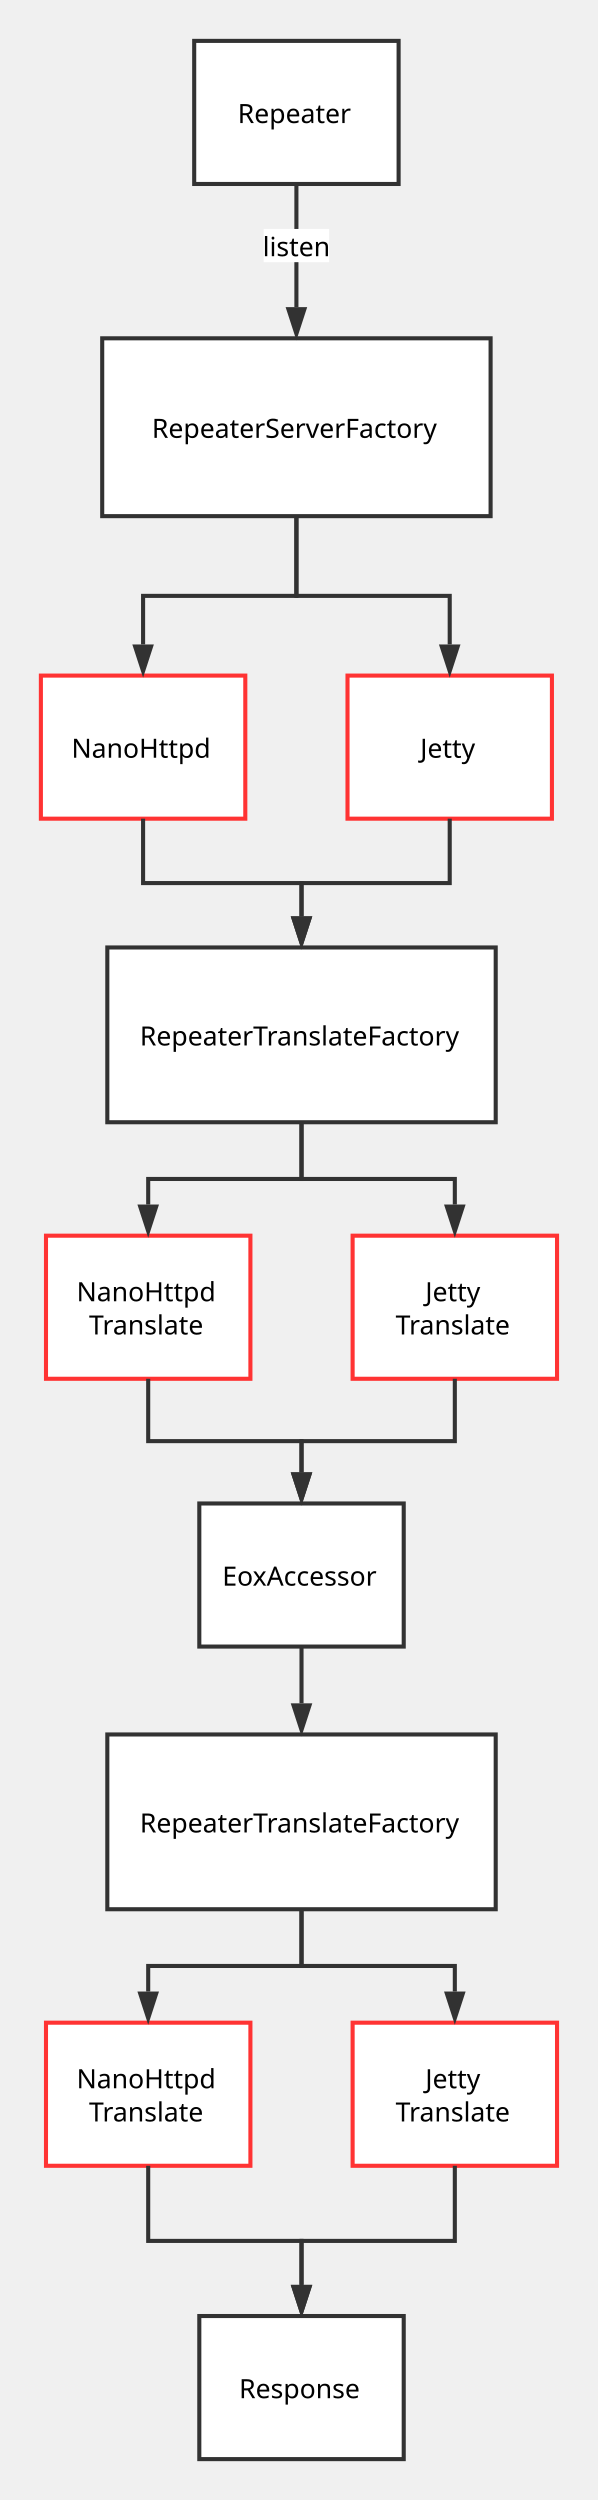
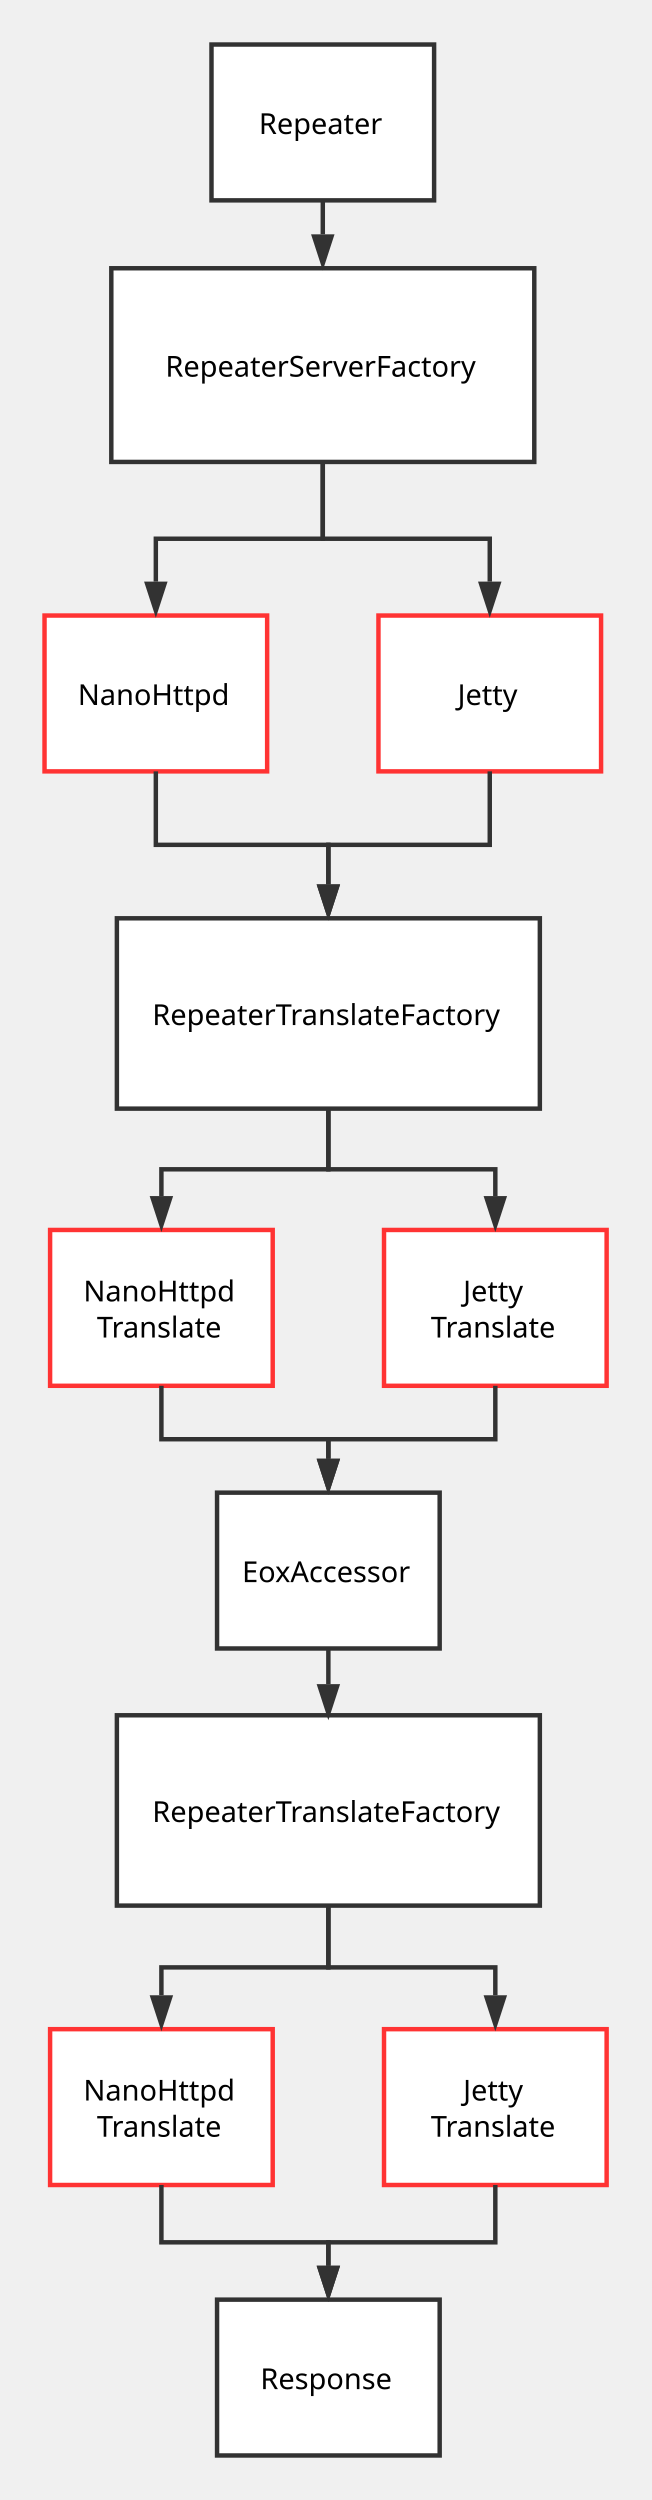
- <svg xmlns="http://www.w3.org/2000/svg" id="processonSvg1000" viewBox="282.0 119.5 292.5 1223.0" width="292.5" height="1223.0">
+ <svg xmlns="http://www.w3.org/2000/svg" id="processonSvg1000" viewBox="66.0 93.5 292.5 1123.0" width="292.5" height="1123.0">
  <defs id="ProcessOnDefs1001">
    <marker id="ProcessOnMarker1027" markerUnits="userSpaceOnUse" orient="auto" markerWidth="16.236" markerHeight="10.551" viewBox="-1.0 -1.376 16.236 10.551" refX="-1.0" refY="3.899">
      <path id="ProcessOnPath1028" d="M12.0 3.899L0.0 7.798V0.0Z" stroke="#323232" stroke-width="2.0" fill="#323232" transform="matrix(1.0,0.0,0.0,1.0,0.0,0.0)" />
    </marker>
-     <marker id="ProcessOnMarker1034" markerUnits="userSpaceOnUse" orient="auto" markerWidth="16.236" markerHeight="10.551" viewBox="-1.0 -1.376 16.236 10.551" refX="-1.0" refY="3.899">
-       <path id="ProcessOnPath1035" d="M12.0 3.899L0.0 7.798V0.0Z" stroke="#323232" stroke-width="2.0" fill="#323232" transform="matrix(1.0,0.0,0.0,1.0,0.0,0.0)" />
+     <marker id="ProcessOnMarker1031" markerUnits="userSpaceOnUse" orient="auto" markerWidth="16.236" markerHeight="10.551" viewBox="-1.0 -1.376 16.236 10.551" refX="-1.0" refY="3.899">
+       <path id="ProcessOnPath1032" d="M12.0 3.899L0.0 7.798V0.0Z" stroke="#323232" stroke-width="2.0" fill="#323232" transform="matrix(1.0,0.0,0.0,1.0,0.0,0.0)" />
    </marker>
-     <marker id="ProcessOnMarker1038" markerUnits="userSpaceOnUse" orient="auto" markerWidth="16.236" markerHeight="10.551" viewBox="-1.0 -1.376 16.236 10.551" refX="-1.0" refY="3.899">
-       <path id="ProcessOnPath1039" d="M12.0 3.899L0.0 7.798V0.0Z" stroke="#323232" stroke-width="2.0" fill="#323232" transform="matrix(1.0,0.0,0.0,1.0,0.0,0.0)" />
+     <marker id="ProcessOnMarker1035" markerUnits="userSpaceOnUse" orient="auto" markerWidth="16.236" markerHeight="10.551" viewBox="-1.0 -1.376 16.236 10.551" refX="-1.0" refY="3.899">
+       <path id="ProcessOnPath1036" d="M12.0 3.899L0.0 7.798V0.0Z" stroke="#323232" stroke-width="2.0" fill="#323232" transform="matrix(1.0,0.0,0.0,1.0,0.0,0.0)" />
    </marker>
-     <marker id="ProcessOnMarker1056" markerUnits="userSpaceOnUse" orient="auto" markerWidth="16.236" markerHeight="10.551" viewBox="-1.0 -1.376 16.236 10.551" refX="-1.0" refY="3.899">
-       <path id="ProcessOnPath1057" d="M12.0 3.899L0.0 7.798V0.0Z" stroke="#323232" stroke-width="2.0" fill="#323232" transform="matrix(1.0,0.0,0.0,1.0,0.0,0.0)" />
+     <marker id="ProcessOnMarker1053" markerUnits="userSpaceOnUse" orient="auto" markerWidth="16.236" markerHeight="10.551" viewBox="-1.0 -1.376 16.236 10.551" refX="-1.0" refY="3.899">
+       <path id="ProcessOnPath1054" d="M12.0 3.899L0.0 7.798V0.0Z" stroke="#323232" stroke-width="2.0" fill="#323232" transform="matrix(1.0,0.0,0.0,1.0,0.0,0.0)" />
    </marker>
-     <marker id="ProcessOnMarker1060" markerUnits="userSpaceOnUse" orient="auto" markerWidth="16.236" markerHeight="10.551" viewBox="-1.0 -1.376 16.236 10.551" refX="-1.0" refY="3.899">
-       <path id="ProcessOnPath1061" d="M12.0 3.899L0.0 7.798V0.0Z" stroke="#323232" stroke-width="2.0" fill="#323232" transform="matrix(1.0,0.0,0.0,1.0,0.0,0.0)" />
+     <marker id="ProcessOnMarker1057" markerUnits="userSpaceOnUse" orient="auto" markerWidth="16.236" markerHeight="10.551" viewBox="-1.0 -1.376 16.236 10.551" refX="-1.0" refY="3.899">
+       <path id="ProcessOnPath1058" d="M12.0 3.899L0.0 7.798V0.0Z" stroke="#323232" stroke-width="2.0" fill="#323232" transform="matrix(1.0,0.0,0.0,1.0,0.0,0.0)" />
    </marker>
-     <marker id="ProcessOnMarker1064" markerUnits="userSpaceOnUse" orient="auto" markerWidth="16.236" markerHeight="10.551" viewBox="-1.0 -1.376 16.236 10.551" refX="-1.0" refY="3.899">
-       <path id="ProcessOnPath1065" d="M12.0 3.899L0.0 7.798V0.0Z" stroke="#323232" stroke-width="2.0" fill="#323232" transform="matrix(1.0,0.0,0.0,1.0,0.0,0.0)" />
+     <marker id="ProcessOnMarker1061" markerUnits="userSpaceOnUse" orient="auto" markerWidth="16.236" markerHeight="10.551" viewBox="-1.0 -1.376 16.236 10.551" refX="-1.0" refY="3.899">
+       <path id="ProcessOnPath1062" d="M12.0 3.899L0.0 7.798V0.0Z" stroke="#323232" stroke-width="2.0" fill="#323232" transform="matrix(1.0,0.0,0.0,1.0,0.0,0.0)" />
    </marker>
-     <marker id="ProcessOnMarker1072" markerUnits="userSpaceOnUse" orient="auto" markerWidth="16.236" markerHeight="10.551" viewBox="-1.0 -1.376 16.236 10.551" refX="-1.0" refY="3.899">
-       <path id="ProcessOnPath1073" d="M12.0 3.899L0.0 7.798V0.0Z" stroke="#323232" stroke-width="2.0" fill="#323232" transform="matrix(1.0,0.0,0.0,1.0,0.0,0.0)" />
+     <marker id="ProcessOnMarker1069" markerUnits="userSpaceOnUse" orient="auto" markerWidth="16.236" markerHeight="10.551" viewBox="-1.0 -1.376 16.236 10.551" refX="-1.0" refY="3.899">
+       <path id="ProcessOnPath1070" d="M12.0 3.899L0.0 7.798V0.0Z" stroke="#323232" stroke-width="2.0" fill="#323232" transform="matrix(1.0,0.0,0.0,1.0,0.0,0.0)" />
    </marker>
-     <marker id="ProcessOnMarker1076" markerUnits="userSpaceOnUse" orient="auto" markerWidth="16.236" markerHeight="10.551" viewBox="-1.0 -1.376 16.236 10.551" refX="-1.0" refY="3.899">
-       <path id="ProcessOnPath1077" d="M12.0 3.899L0.0 7.798V0.0Z" stroke="#323232" stroke-width="2.0" fill="#323232" transform="matrix(1.0,0.0,0.0,1.0,0.0,0.0)" />
+     <marker id="ProcessOnMarker1073" markerUnits="userSpaceOnUse" orient="auto" markerWidth="16.236" markerHeight="10.551" viewBox="-1.0 -1.376 16.236 10.551" refX="-1.0" refY="3.899">
+       <path id="ProcessOnPath1074" d="M12.0 3.899L0.0 7.798V0.0Z" stroke="#323232" stroke-width="2.0" fill="#323232" transform="matrix(1.0,0.0,0.0,1.0,0.0,0.0)" />
    </marker>
-     <marker id="ProcessOnMarker1094" markerUnits="userSpaceOnUse" orient="auto" markerWidth="16.236" markerHeight="10.551" viewBox="-1.0 -1.376 16.236 10.551" refX="-1.0" refY="3.899">
-       <path id="ProcessOnPath1095" d="M12.0 3.899L0.0 7.798V0.0Z" stroke="#323232" stroke-width="2.0" fill="#323232" transform="matrix(1.0,0.0,0.0,1.0,0.0,0.0)" />
+     <marker id="ProcessOnMarker1091" markerUnits="userSpaceOnUse" orient="auto" markerWidth="16.236" markerHeight="10.551" viewBox="-1.0 -1.376 16.236 10.551" refX="-1.0" refY="3.899">
+       <path id="ProcessOnPath1092" d="M12.0 3.899L0.0 7.798V0.0Z" stroke="#323232" stroke-width="2.0" fill="#323232" transform="matrix(1.0,0.0,0.0,1.0,0.0,0.0)" />
    </marker>
-     <marker id="ProcessOnMarker1098" markerUnits="userSpaceOnUse" orient="auto" markerWidth="16.236" markerHeight="10.551" viewBox="-1.0 -1.376 16.236 10.551" refX="-1.0" refY="3.899">
-       <path id="ProcessOnPath1099" d="M12.0 3.899L0.0 7.798V0.0Z" stroke="#323232" stroke-width="2.0" fill="#323232" transform="matrix(1.0,0.0,0.0,1.0,0.0,0.0)" />
+     <marker id="ProcessOnMarker1095" markerUnits="userSpaceOnUse" orient="auto" markerWidth="16.236" markerHeight="10.551" viewBox="-1.0 -1.376 16.236 10.551" refX="-1.0" refY="3.899">
+       <path id="ProcessOnPath1096" d="M12.0 3.899L0.0 7.798V0.0Z" stroke="#323232" stroke-width="2.0" fill="#323232" transform="matrix(1.0,0.0,0.0,1.0,0.0,0.0)" />
    </marker>
-     <marker id="ProcessOnMarker1102" markerUnits="userSpaceOnUse" orient="auto" markerWidth="16.236" markerHeight="10.551" viewBox="-1.0 -1.376 16.236 10.551" refX="-1.0" refY="3.899">
-       <path id="ProcessOnPath1103" d="M12.0 3.899L0.0 7.798V0.0Z" stroke="#323232" stroke-width="2.0" fill="#323232" transform="matrix(1.0,0.0,0.0,1.0,0.0,0.0)" />
+     <marker id="ProcessOnMarker1099" markerUnits="userSpaceOnUse" orient="auto" markerWidth="16.236" markerHeight="10.551" viewBox="-1.0 -1.376 16.236 10.551" refX="-1.0" refY="3.899">
+       <path id="ProcessOnPath1100" d="M12.0 3.899L0.0 7.798V0.0Z" stroke="#323232" stroke-width="2.0" fill="#323232" transform="matrix(1.0,0.0,0.0,1.0,0.0,0.0)" />
    </marker>
-     <marker id="ProcessOnMarker1106" markerUnits="userSpaceOnUse" orient="auto" markerWidth="16.236" markerHeight="10.551" viewBox="-1.0 -1.376 16.236 10.551" refX="-1.0" refY="3.899">
-       <path id="ProcessOnPath1107" d="M12.0 3.899L0.0 7.798V0.0Z" stroke="#323232" stroke-width="2.0" fill="#323232" transform="matrix(1.0,0.0,0.0,1.0,0.0,0.0)" />
+     <marker id="ProcessOnMarker1103" markerUnits="userSpaceOnUse" orient="auto" markerWidth="16.236" markerHeight="10.551" viewBox="-1.0 -1.376 16.236 10.551" refX="-1.0" refY="3.899">
+       <path id="ProcessOnPath1104" d="M12.0 3.899L0.0 7.798V0.0Z" stroke="#323232" stroke-width="2.0" fill="#323232" transform="matrix(1.0,0.0,0.0,1.0,0.0,0.0)" />
    </marker>
-     <marker id="ProcessOnMarker1110" markerUnits="userSpaceOnUse" orient="auto" markerWidth="16.236" markerHeight="10.551" viewBox="-1.0 -1.376 16.236 10.551" refX="-1.0" refY="3.899">
-       <path id="ProcessOnPath1111" d="M12.0 3.899L0.0 7.798V0.0Z" stroke="#323232" stroke-width="2.0" fill="#323232" transform="matrix(1.0,0.0,0.0,1.0,0.0,0.0)" />
+     <marker id="ProcessOnMarker1107" markerUnits="userSpaceOnUse" orient="auto" markerWidth="16.236" markerHeight="10.551" viewBox="-1.0 -1.376 16.236 10.551" refX="-1.0" refY="3.899">
+       <path id="ProcessOnPath1108" d="M12.0 3.899L0.0 7.798V0.0Z" stroke="#323232" stroke-width="2.0" fill="#323232" transform="matrix(1.0,0.0,0.0,1.0,0.0,0.0)" />
    </marker>
-     <marker id="ProcessOnMarker1114" markerUnits="userSpaceOnUse" orient="auto" markerWidth="16.236" markerHeight="10.551" viewBox="-1.0 -1.376 16.236 10.551" refX="-1.0" refY="3.899">
-       <path id="ProcessOnPath1115" d="M12.0 3.899L0.0 7.798V0.0Z" stroke="#323232" stroke-width="2.0" fill="#323232" transform="matrix(1.0,0.0,0.0,1.0,0.0,0.0)" />
+     <marker id="ProcessOnMarker1111" markerUnits="userSpaceOnUse" orient="auto" markerWidth="16.236" markerHeight="10.551" viewBox="-1.0 -1.376 16.236 10.551" refX="-1.0" refY="3.899">
+       <path id="ProcessOnPath1112" d="M12.0 3.899L0.0 7.798V0.0Z" stroke="#323232" stroke-width="2.0" fill="#323232" transform="matrix(1.0,0.0,0.0,1.0,0.0,0.0)" />
    </marker>
  </defs>
  <g id="ProcessOnG1002">
-     <path id="ProcessOnPath1003" d="M282.0 119.5H574.5V1342.5H282.0V119.5Z" fill="none" />
+     <path id="ProcessOnPath1003" d="M66.0 93.5H358.5V1216.5H66.0V93.5Z" fill="none" />
    <g id="ProcessOnG1004">
-       <g id="ProcessOnG1005" transform="matrix(1.0,0.0,0.0,1.0,332.0,285.0)" opacity="1.0">
+       <g id="ProcessOnG1005" transform="matrix(1.0,0.0,0.0,1.0,116.0,214.0)" opacity="1.0">
        <path id="ProcessOnPath1006" d="M0.0 0.0L190.0 0.0L190.0 87.0L0.0 87.0Z" stroke="#323232" stroke-width="2.0" stroke-dasharray="none" opacity="1.0" fill="#ffffff" />
        <g id="ProcessOnG1007" transform="matrix(1.0,0.0,0.0,1.0,10.0,35.375)">
          <text id="ProcessOnText1008" fill="#000000" font-size="13" x="84.0" y="13.325" font-family="微软雅黑" font-weight="normal" font-style="normal" text-decoration="none" family="微软雅黑" text-anchor="middle" size="13">RepeaterServerFactory</text>
        </g>
      </g>
-       <g id="ProcessOnG1009" transform="matrix(1.0,0.0,0.0,1.0,334.5,968.0)" opacity="1.0">
+       <g id="ProcessOnG1009" transform="matrix(1.0,0.0,0.0,1.0,118.5,864.0)" opacity="1.0">
        <path id="ProcessOnPath1010" d="M0.0 0.0L190.0 0.0L190.0 85.5L0.0 85.5Z" stroke="#323232" stroke-width="2.0" stroke-dasharray="none" opacity="1.0" fill="#ffffff" />
        <g id="ProcessOnG1011" transform="matrix(1.0,0.0,0.0,1.0,10.0,34.625)">
          <text id="ProcessOnText1012" fill="#000000" font-size="13" x="84.0" y="13.325" font-family="微软雅黑" font-weight="normal" font-style="normal" text-decoration="none" family="微软雅黑" text-anchor="middle" size="13">RepeaterTranslateFactory</text>
        </g>
      </g>
-       <g id="ProcessOnG1013" transform="matrix(1.0,0.0,0.0,1.0,302.0,450.0)" opacity="1.0">
+       <g id="ProcessOnG1013" transform="matrix(1.0,0.0,0.0,1.0,86.0,370.0)" opacity="1.0">
        <path id="ProcessOnPath1014" d="M0.0 0.0L100.0 0.0L100.0 70.0L0.0 70.0Z" stroke="#ff3333" stroke-width="2.0" stroke-dasharray="none" opacity="1.0" fill="#ffffff" />
        <g id="ProcessOnG1015" transform="matrix(1.0,0.0,0.0,1.0,10.0,26.875)">
          <text id="ProcessOnText1016" fill="#000000" font-size="13" x="39.0" y="13.325" font-family="微软雅黑" font-weight="normal" font-style="normal" text-decoration="none" family="微软雅黑" text-anchor="middle" size="13">NanoHttpd</text>
        </g>
      </g>
-       <g id="ProcessOnG1017" transform="matrix(1.0,0.0,0.0,1.0,452.0,450.0)" opacity="1.0">
+       <g id="ProcessOnG1017" transform="matrix(1.0,0.0,0.0,1.0,236.0,370.0)" opacity="1.0">
        <path id="ProcessOnPath1018" d="M0.0 0.0L100.0 0.0L100.0 70.0L0.0 70.0Z" stroke="#ff3333" stroke-width="2.0" stroke-dasharray="none" opacity="1.0" fill="#ffffff" />
        <g id="ProcessOnG1019" transform="matrix(1.0,0.0,0.0,1.0,10.0,26.875)">
          <text id="ProcessOnText1020" fill="#000000" font-size="13" x="39.0" y="13.325" font-family="微软雅黑" font-weight="normal" font-style="normal" text-decoration="none" family="微软雅黑" text-anchor="middle" size="13">Jetty</text>
        </g>
      </g>
-       <g id="ProcessOnG1021" transform="matrix(1.0,0.0,0.0,1.0,377.0,139.5)" opacity="1.0">
+       <g id="ProcessOnG1021" transform="matrix(1.0,0.0,0.0,1.0,161.0,113.5)" opacity="1.0">
        <path id="ProcessOnPath1022" d="M0.0 0.0L100.0 0.0L100.0 70.0L0.0 70.0Z" stroke="#323232" stroke-width="2.0" stroke-dasharray="none" opacity="1.0" fill="#ffffff" />
        <g id="ProcessOnG1023" transform="matrix(1.0,0.0,0.0,1.0,10.0,26.875)">
          <text id="ProcessOnText1024" fill="#000000" font-size="13" x="39.0" y="13.325" font-family="微软雅黑" font-weight="normal" font-style="normal" text-decoration="none" family="微软雅黑" text-anchor="middle" size="13">Repeater</text>
        </g>
      </g>
      <g id="ProcessOnG1025">
-         <path id="ProcessOnPath1026" d="M427.0 209.5L427.0 247.25L427.0 247.25L427.0 269.764" stroke="#323232" stroke-width="2.0" stroke-dasharray="none" fill="none" marker-end="url(#ProcessOnMarker1027)" />
-         <g id="ProcessOnG1029" transform="matrix(1.0,0.0,0.0,1.0,427.0,231.507)">
-           <path id="ProcessOnPath1030" d="M0 0H32.0V16.25H0Z" fill="#fff" transform="matrix(1.0,0.0,0.0,1.0,-16.0,0.0)" />
-           <text id="ProcessOnText1031" fill="#000000" font-size="13" x="0.0" y="13.325" font-family="微软雅黑" font-weight="normal" font-style="normal" text-decoration="none" family="微软雅黑" text-anchor="middle" size="13">listen</text>
+         <path id="ProcessOnPath1026" d="M211.0 183.5L211.0 198.75L211.0 198.75L211.0 198.764" stroke="#323232" stroke-width="2.0" stroke-dasharray="none" fill="none" marker-end="url(#ProcessOnMarker1027)" />
+       </g>
+       <g id="ProcessOnG1029">
+         <path id="ProcessOnPath1030" d="M211.0 301.0L211.0 335.5L136.0 335.5L136.0 354.764" stroke="#323232" stroke-width="2.0" stroke-dasharray="none" fill="none" marker-end="url(#ProcessOnMarker1031)" />
+       </g>
+       <g id="ProcessOnG1033">
+         <path id="ProcessOnPath1034" d="M211.0 301.0L211.0 335.5L286.0 335.5L286.0 354.764" stroke="#323232" stroke-width="2.0" stroke-dasharray="none" fill="none" marker-end="url(#ProcessOnMarker1035)" />
+       </g>
+       <g id="ProcessOnG1037" transform="matrix(1.0,0.0,0.0,1.0,163.5,764.0)" opacity="1.0">
+         <path id="ProcessOnPath1038" d="M0.0 0.0L100.0 0.0L100.0 70.0L0.0 70.0Z" stroke="#323232" stroke-width="2.0" stroke-dasharray="none" opacity="1.0" fill="#ffffff" />
+         <g id="ProcessOnG1039" transform="matrix(1.0,0.0,0.0,1.0,10.0,26.875)">
+           <text id="ProcessOnText1040" fill="#000000" font-size="13" x="39.0" y="13.325" font-family="微软雅黑" font-weight="normal" font-style="normal" text-decoration="none" family="微软雅黑" text-anchor="middle" size="13">EoxAccessor</text>
        </g>
      </g>
-       <g id="ProcessOnG1032">
-         <path id="ProcessOnPath1033" d="M427.0 372.0L427.0 411.0L352.0 411.0L352.0 434.764" stroke="#323232" stroke-width="2.0" stroke-dasharray="none" fill="none" marker-end="url(#ProcessOnMarker1034)" />
-       </g>
-       <g id="ProcessOnG1036">
-         <path id="ProcessOnPath1037" d="M427.0 372.0L427.0 411.0L502.0 411.0L502.0 434.764" stroke="#323232" stroke-width="2.0" stroke-dasharray="none" fill="none" marker-end="url(#ProcessOnMarker1038)" />
-       </g>
-       <g id="ProcessOnG1040" transform="matrix(1.0,0.0,0.0,1.0,379.5,855.0)" opacity="1.0">
-         <path id="ProcessOnPath1041" d="M0.0 0.0L100.0 0.0L100.0 70.0L0.0 70.0Z" stroke="#323232" stroke-width="2.0" stroke-dasharray="none" opacity="1.0" fill="#ffffff" />
-         <g id="ProcessOnG1042" transform="matrix(1.0,0.0,0.0,1.0,10.0,26.875)">
-           <text id="ProcessOnText1043" fill="#000000" font-size="13" x="39.0" y="13.325" font-family="微软雅黑" font-weight="normal" font-style="normal" text-decoration="none" family="微软雅黑" text-anchor="middle" size="13">EoxAccessor</text>
+       <g id="ProcessOnG1041" transform="matrix(1.0,0.0,0.0,1.0,88.5,1005.0)" opacity="1.0">
+         <path id="ProcessOnPath1042" d="M0.0 0.0L100.0 0.0L100.0 70.0L0.0 70.0Z" stroke="#ff3333" stroke-width="2.0" stroke-dasharray="none" opacity="1.0" fill="#ffffff" />
+         <g id="ProcessOnG1043" transform="matrix(1.0,0.0,0.0,1.0,10.0,18.75)">
+           <text id="ProcessOnText1044" fill="#000000" font-size="13" x="39.0" y="13.325" font-family="微软雅黑" font-weight="normal" font-style="normal" text-decoration="none" family="微软雅黑" text-anchor="middle" size="13">NanoHttpd </text>
+           <text id="ProcessOnText1045" fill="#000000" font-size="13" x="39.0" y="29.575" font-family="微软雅黑" font-weight="normal" font-style="normal" text-decoration="none" family="微软雅黑" text-anchor="middle" size="13">Translate</text>
        </g>
      </g>
-       <g id="ProcessOnG1044" transform="matrix(1.0,0.0,0.0,1.0,304.5,1109.0)" opacity="1.0">
-         <path id="ProcessOnPath1045" d="M0.0 0.0L100.0 0.0L100.0 70.0L0.0 70.0Z" stroke="#ff3333" stroke-width="2.0" stroke-dasharray="none" opacity="1.0" fill="#ffffff" />
-         <g id="ProcessOnG1046" transform="matrix(1.0,0.0,0.0,1.0,10.0,18.75)">
-           <text id="ProcessOnText1047" fill="#000000" font-size="13" x="39.0" y="13.325" font-family="微软雅黑" font-weight="normal" font-style="normal" text-decoration="none" family="微软雅黑" text-anchor="middle" size="13">NanoHttpd </text>
-           <text id="ProcessOnText1048" fill="#000000" font-size="13" x="39.0" y="29.575" font-family="微软雅黑" font-weight="normal" font-style="normal" text-decoration="none" family="微软雅黑" text-anchor="middle" size="13">Translate</text>
+       <g id="ProcessOnG1046" transform="matrix(1.0,0.0,0.0,1.0,238.5,1005.0)" opacity="1.0">
+         <path id="ProcessOnPath1047" d="M0.0 0.0L100.0 0.0L100.0 70.0L0.0 70.0Z" stroke="#ff3333" stroke-width="2.0" stroke-dasharray="none" opacity="1.0" fill="#ffffff" />
+         <g id="ProcessOnG1048" transform="matrix(1.0,0.0,0.0,1.0,10.0,18.75)">
+           <text id="ProcessOnText1049" fill="#000000" font-size="13" x="39.0" y="13.325" font-family="微软雅黑" font-weight="normal" font-style="normal" text-decoration="none" family="微软雅黑" text-anchor="middle" size="13">Jetty </text>
+           <text id="ProcessOnText1050" fill="#000000" font-size="13" x="39.0" y="29.575" font-family="微软雅黑" font-weight="normal" font-style="normal" text-decoration="none" family="微软雅黑" text-anchor="middle" size="13">Translate</text>
        </g>
      </g>
-       <g id="ProcessOnG1049" transform="matrix(1.0,0.0,0.0,1.0,454.5,1109.0)" opacity="1.0">
-         <path id="ProcessOnPath1050" d="M0.0 0.0L100.0 0.0L100.0 70.0L0.0 70.0Z" stroke="#ff3333" stroke-width="2.0" stroke-dasharray="none" opacity="1.0" fill="#ffffff" />
-         <g id="ProcessOnG1051" transform="matrix(1.0,0.0,0.0,1.0,10.0,18.75)">
-           <text id="ProcessOnText1052" fill="#000000" font-size="13" x="39.0" y="13.325" font-family="微软雅黑" font-weight="normal" font-style="normal" text-decoration="none" family="微软雅黑" text-anchor="middle" size="13">Jetty </text>
-           <text id="ProcessOnText1053" fill="#000000" font-size="13" x="39.0" y="29.575" font-family="微软雅黑" font-weight="normal" font-style="normal" text-decoration="none" family="微软雅黑" text-anchor="middle" size="13">Translate</text>
+       <g id="ProcessOnG1051">
+         <path id="ProcessOnPath1052" d="M213.5 949.5L213.5 977.25L138.5 977.25L138.5 989.764" stroke="#323232" stroke-width="2.0" stroke-dasharray="none" fill="none" marker-end="url(#ProcessOnMarker1053)" />
+       </g>
+       <g id="ProcessOnG1055">
+         <path id="ProcessOnPath1056" d="M213.5 949.5L213.5 977.25L288.5 977.25L288.5 989.764" stroke="#323232" stroke-width="2.0" stroke-dasharray="none" fill="none" marker-end="url(#ProcessOnMarker1057)" />
+       </g>
+       <g id="ProcessOnG1059">
+         <path id="ProcessOnPath1060" d="M213.5 834.0L213.5 849.0L213.5 849.0L213.5 850.0" stroke="#323232" stroke-width="2.0" stroke-dasharray="none" fill="none" marker-end="url(#ProcessOnMarker1061)" />
+       </g>
+       <g id="ProcessOnG1063" transform="matrix(1.0,0.0,0.0,1.0,163.5,1126.5)" opacity="1.0">
+         <path id="ProcessOnPath1064" d="M0.0 0.0L100.0 0.0L100.0 70.0L0.0 70.0Z" stroke="#323232" stroke-width="2.0" stroke-dasharray="none" opacity="1.0" fill="#ffffff" />
+         <g id="ProcessOnG1065" transform="matrix(1.0,0.0,0.0,1.0,10.0,26.875)">
+           <text id="ProcessOnText1066" fill="#000000" font-size="13" x="39.0" y="13.325" font-family="微软雅黑" font-weight="normal" font-style="normal" text-decoration="none" family="微软雅黑" text-anchor="middle" size="13">Response</text>
        </g>
      </g>
-       <g id="ProcessOnG1054">
-         <path id="ProcessOnPath1055" d="M429.5 1053.5L429.5 1081.25L354.5 1081.25L354.5 1093.764" stroke="#323232" stroke-width="2.0" stroke-dasharray="none" fill="none" marker-end="url(#ProcessOnMarker1056)" />
+       <g id="ProcessOnG1067">
+         <path id="ProcessOnPath1068" d="M138.5 1075.0L138.5 1100.75L213.5 1100.75L213.5 1111.264" stroke="#323232" stroke-width="2.0" stroke-dasharray="none" fill="none" marker-end="url(#ProcessOnMarker1069)" />
      </g>
-       <g id="ProcessOnG1058">
-         <path id="ProcessOnPath1059" d="M429.5 1053.5L429.5 1081.25L504.5 1081.25L504.5 1093.764" stroke="#323232" stroke-width="2.0" stroke-dasharray="none" fill="none" marker-end="url(#ProcessOnMarker1060)" />
+       <g id="ProcessOnG1071">
+         <path id="ProcessOnPath1072" d="M288.5 1075.0L288.5 1100.75L213.5 1100.75L213.5 1111.264" stroke="#323232" stroke-width="2.0" stroke-dasharray="none" fill="none" marker-end="url(#ProcessOnMarker1073)" />
      </g>
-       <g id="ProcessOnG1062">
-         <path id="ProcessOnPath1063" d="M429.5 925.0L429.5 946.5L429.5 946.5L429.5 952.764" stroke="#323232" stroke-width="2.0" stroke-dasharray="none" fill="none" marker-end="url(#ProcessOnMarker1064)" />
-       </g>
-       <g id="ProcessOnG1066" transform="matrix(1.0,0.0,0.0,1.0,379.5,1252.5)" opacity="1.0">
-         <path id="ProcessOnPath1067" d="M0.0 0.0L100.0 0.0L100.0 70.0L0.0 70.0Z" stroke="#323232" stroke-width="2.0" stroke-dasharray="none" opacity="1.0" fill="#ffffff" />
-         <g id="ProcessOnG1068" transform="matrix(1.0,0.0,0.0,1.0,10.0,26.875)">
-           <text id="ProcessOnText1069" fill="#000000" font-size="13" x="39.0" y="13.325" font-family="微软雅黑" font-weight="normal" font-style="normal" text-decoration="none" family="微软雅黑" text-anchor="middle" size="13">Response</text>
+       <g id="ProcessOnG1075" transform="matrix(1.0,0.0,0.0,1.0,118.5,506.0)" opacity="1.0">
+         <path id="ProcessOnPath1076" d="M0.0 0.0L190.0 0.0L190.0 85.5L0.0 85.5Z" stroke="#323232" stroke-width="2.0" stroke-dasharray="none" opacity="1.0" fill="#ffffff" />
+         <g id="ProcessOnG1077" transform="matrix(1.0,0.0,0.0,1.0,10.0,34.625)">
+           <text id="ProcessOnText1078" fill="#000000" font-size="13" x="84.0" y="13.325" font-family="微软雅黑" font-weight="normal" font-style="normal" text-decoration="none" family="微软雅黑" text-anchor="middle" size="13">RepeaterTranslateFactory</text>
        </g>
      </g>
-       <g id="ProcessOnG1070">
-         <path id="ProcessOnPath1071" d="M354.5 1179.0L354.5 1215.75L429.5 1215.75L429.5 1237.264" stroke="#323232" stroke-width="2.0" stroke-dasharray="none" fill="none" marker-end="url(#ProcessOnMarker1072)" />
-       </g>
-       <g id="ProcessOnG1074">
-         <path id="ProcessOnPath1075" d="M504.5 1179.0L504.5 1215.75L429.5 1215.75L429.5 1237.264" stroke="#323232" stroke-width="2.0" stroke-dasharray="none" fill="none" marker-end="url(#ProcessOnMarker1076)" />
-       </g>
-       <g id="ProcessOnG1078" transform="matrix(1.0,0.0,0.0,1.0,334.5,583.0)" opacity="1.0">
-         <path id="ProcessOnPath1079" d="M0.0 0.0L190.0 0.0L190.0 85.5L0.0 85.5Z" stroke="#323232" stroke-width="2.0" stroke-dasharray="none" opacity="1.0" fill="#ffffff" />
-         <g id="ProcessOnG1080" transform="matrix(1.0,0.0,0.0,1.0,10.0,34.625)">
-           <text id="ProcessOnText1081" fill="#000000" font-size="13" x="84.0" y="13.325" font-family="微软雅黑" font-weight="normal" font-style="normal" text-decoration="none" family="微软雅黑" text-anchor="middle" size="13">RepeaterTranslateFactory</text>
+       <g id="ProcessOnG1079" transform="matrix(1.0,0.0,0.0,1.0,88.5,646.0)" opacity="1.0">
+         <path id="ProcessOnPath1080" d="M0.0 0.0L100.0 0.0L100.0 70.0L0.0 70.0Z" stroke="#ff3333" stroke-width="2.0" stroke-dasharray="none" opacity="1.0" fill="#ffffff" />
+         <g id="ProcessOnG1081" transform="matrix(1.0,0.0,0.0,1.0,10.0,18.75)">
+           <text id="ProcessOnText1082" fill="#000000" font-size="13" x="39.0" y="13.325" font-family="微软雅黑" font-weight="normal" font-style="normal" text-decoration="none" family="微软雅黑" text-anchor="middle" size="13">NanoHttpd </text>
+           <text id="ProcessOnText1083" fill="#000000" font-size="13" x="39.0" y="29.575" font-family="微软雅黑" font-weight="normal" font-style="normal" text-decoration="none" family="微软雅黑" text-anchor="middle" size="13">Translate</text>
        </g>
      </g>
-       <g id="ProcessOnG1082" transform="matrix(1.0,0.0,0.0,1.0,304.5,724.0)" opacity="1.0">
-         <path id="ProcessOnPath1083" d="M0.0 0.0L100.0 0.0L100.0 70.0L0.0 70.0Z" stroke="#ff3333" stroke-width="2.0" stroke-dasharray="none" opacity="1.0" fill="#ffffff" />
-         <g id="ProcessOnG1084" transform="matrix(1.0,0.0,0.0,1.0,10.0,18.75)">
-           <text id="ProcessOnText1085" fill="#000000" font-size="13" x="39.0" y="13.325" font-family="微软雅黑" font-weight="normal" font-style="normal" text-decoration="none" family="微软雅黑" text-anchor="middle" size="13">NanoHttpd </text>
-           <text id="ProcessOnText1086" fill="#000000" font-size="13" x="39.0" y="29.575" font-family="微软雅黑" font-weight="normal" font-style="normal" text-decoration="none" family="微软雅黑" text-anchor="middle" size="13">Translate</text>
+       <g id="ProcessOnG1084" transform="matrix(1.0,0.0,0.0,1.0,238.5,646.0)" opacity="1.0">
+         <path id="ProcessOnPath1085" d="M0.0 0.0L100.0 0.0L100.0 70.0L0.0 70.0Z" stroke="#ff3333" stroke-width="2.0" stroke-dasharray="none" opacity="1.0" fill="#ffffff" />
+         <g id="ProcessOnG1086" transform="matrix(1.0,0.0,0.0,1.0,10.0,18.75)">
+           <text id="ProcessOnText1087" fill="#000000" font-size="13" x="39.0" y="13.325" font-family="微软雅黑" font-weight="normal" font-style="normal" text-decoration="none" family="微软雅黑" text-anchor="middle" size="13">Jetty </text>
+           <text id="ProcessOnText1088" fill="#000000" font-size="13" x="39.0" y="29.575" font-family="微软雅黑" font-weight="normal" font-style="normal" text-decoration="none" family="微软雅黑" text-anchor="middle" size="13">Translate</text>
        </g>
      </g>
-       <g id="ProcessOnG1087" transform="matrix(1.0,0.0,0.0,1.0,454.5,724.0)" opacity="1.0">
-         <path id="ProcessOnPath1088" d="M0.0 0.0L100.0 0.0L100.0 70.0L0.0 70.0Z" stroke="#ff3333" stroke-width="2.0" stroke-dasharray="none" opacity="1.0" fill="#ffffff" />
-         <g id="ProcessOnG1089" transform="matrix(1.0,0.0,0.0,1.0,10.0,18.75)">
-           <text id="ProcessOnText1090" fill="#000000" font-size="13" x="39.0" y="13.325" font-family="微软雅黑" font-weight="normal" font-style="normal" text-decoration="none" family="微软雅黑" text-anchor="middle" size="13">Jetty </text>
-           <text id="ProcessOnText1091" fill="#000000" font-size="13" x="39.0" y="29.575" font-family="微软雅黑" font-weight="normal" font-style="normal" text-decoration="none" family="微软雅黑" text-anchor="middle" size="13">Translate</text>
-         </g>
+       <g id="ProcessOnG1089">
+         <path id="ProcessOnPath1090" d="M213.5 591.5L213.5 618.75L138.5 618.75L138.5 630.764" stroke="#323232" stroke-width="2.0" stroke-dasharray="none" fill="none" marker-end="url(#ProcessOnMarker1091)" />
      </g>
-       <g id="ProcessOnG1092">
-         <path id="ProcessOnPath1093" d="M429.5 668.5L429.5 696.25L354.5 696.25L354.5 708.764" stroke="#323232" stroke-width="2.0" stroke-dasharray="none" fill="none" marker-end="url(#ProcessOnMarker1094)" />
+       <g id="ProcessOnG1093">
+         <path id="ProcessOnPath1094" d="M213.5 591.5L213.5 618.75L288.5 618.75L288.5 630.764" stroke="#323232" stroke-width="2.0" stroke-dasharray="none" fill="none" marker-end="url(#ProcessOnMarker1095)" />
      </g>
-       <g id="ProcessOnG1096">
-         <path id="ProcessOnPath1097" d="M429.5 668.5L429.5 696.25L504.5 696.25L504.5 708.764" stroke="#323232" stroke-width="2.0" stroke-dasharray="none" fill="none" marker-end="url(#ProcessOnMarker1098)" />
+       <g id="ProcessOnG1097">
+         <path id="ProcessOnPath1098" d="M136.0 440.0L136.0 473.0L213.5 473.0L213.5 490.764" stroke="#323232" stroke-width="2.0" stroke-dasharray="none" fill="none" marker-end="url(#ProcessOnMarker1099)" />
      </g>
-       <g id="ProcessOnG1100">
-         <path id="ProcessOnPath1101" d="M352.0 520.0L352.0 551.5L429.5 551.5L429.5 567.764" stroke="#323232" stroke-width="2.0" stroke-dasharray="none" fill="none" marker-end="url(#ProcessOnMarker1102)" />
+       <g id="ProcessOnG1101">
+         <path id="ProcessOnPath1102" d="M286.0 440.0L286.0 473.0L213.5 473.0L213.5 490.764" stroke="#323232" stroke-width="2.0" stroke-dasharray="none" fill="none" marker-end="url(#ProcessOnMarker1103)" />
      </g>
-       <g id="ProcessOnG1104">
-         <path id="ProcessOnPath1105" d="M502.0 520.0L502.0 551.5L429.5 551.5L429.5 567.764" stroke="#323232" stroke-width="2.0" stroke-dasharray="none" fill="none" marker-end="url(#ProcessOnMarker1106)" />
+       <g id="ProcessOnG1105">
+         <path id="ProcessOnPath1106" d="M138.5 716.0L138.5 740.0L213.5 740.0L213.5 748.764" stroke="#323232" stroke-width="2.0" stroke-dasharray="none" fill="none" marker-end="url(#ProcessOnMarker1107)" />
      </g>
-       <g id="ProcessOnG1108">
-         <path id="ProcessOnPath1109" d="M354.5 794.0L354.5 824.5L429.5 824.5L429.5 839.764" stroke="#323232" stroke-width="2.0" stroke-dasharray="none" fill="none" marker-end="url(#ProcessOnMarker1110)" />
-       </g>
-       <g id="ProcessOnG1112">
-         <path id="ProcessOnPath1113" d="M504.5 794.0L504.5 824.5L429.5 824.5L429.5 839.764" stroke="#323232" stroke-width="2.0" stroke-dasharray="none" fill="none" marker-end="url(#ProcessOnMarker1114)" />
+       <g id="ProcessOnG1109">
+         <path id="ProcessOnPath1110" d="M288.5 716.0L288.5 740.0L213.5 740.0L213.5 748.764" stroke="#323232" stroke-width="2.0" stroke-dasharray="none" fill="none" marker-end="url(#ProcessOnMarker1111)" />
      </g>
    </g>
  </g>
</svg>
